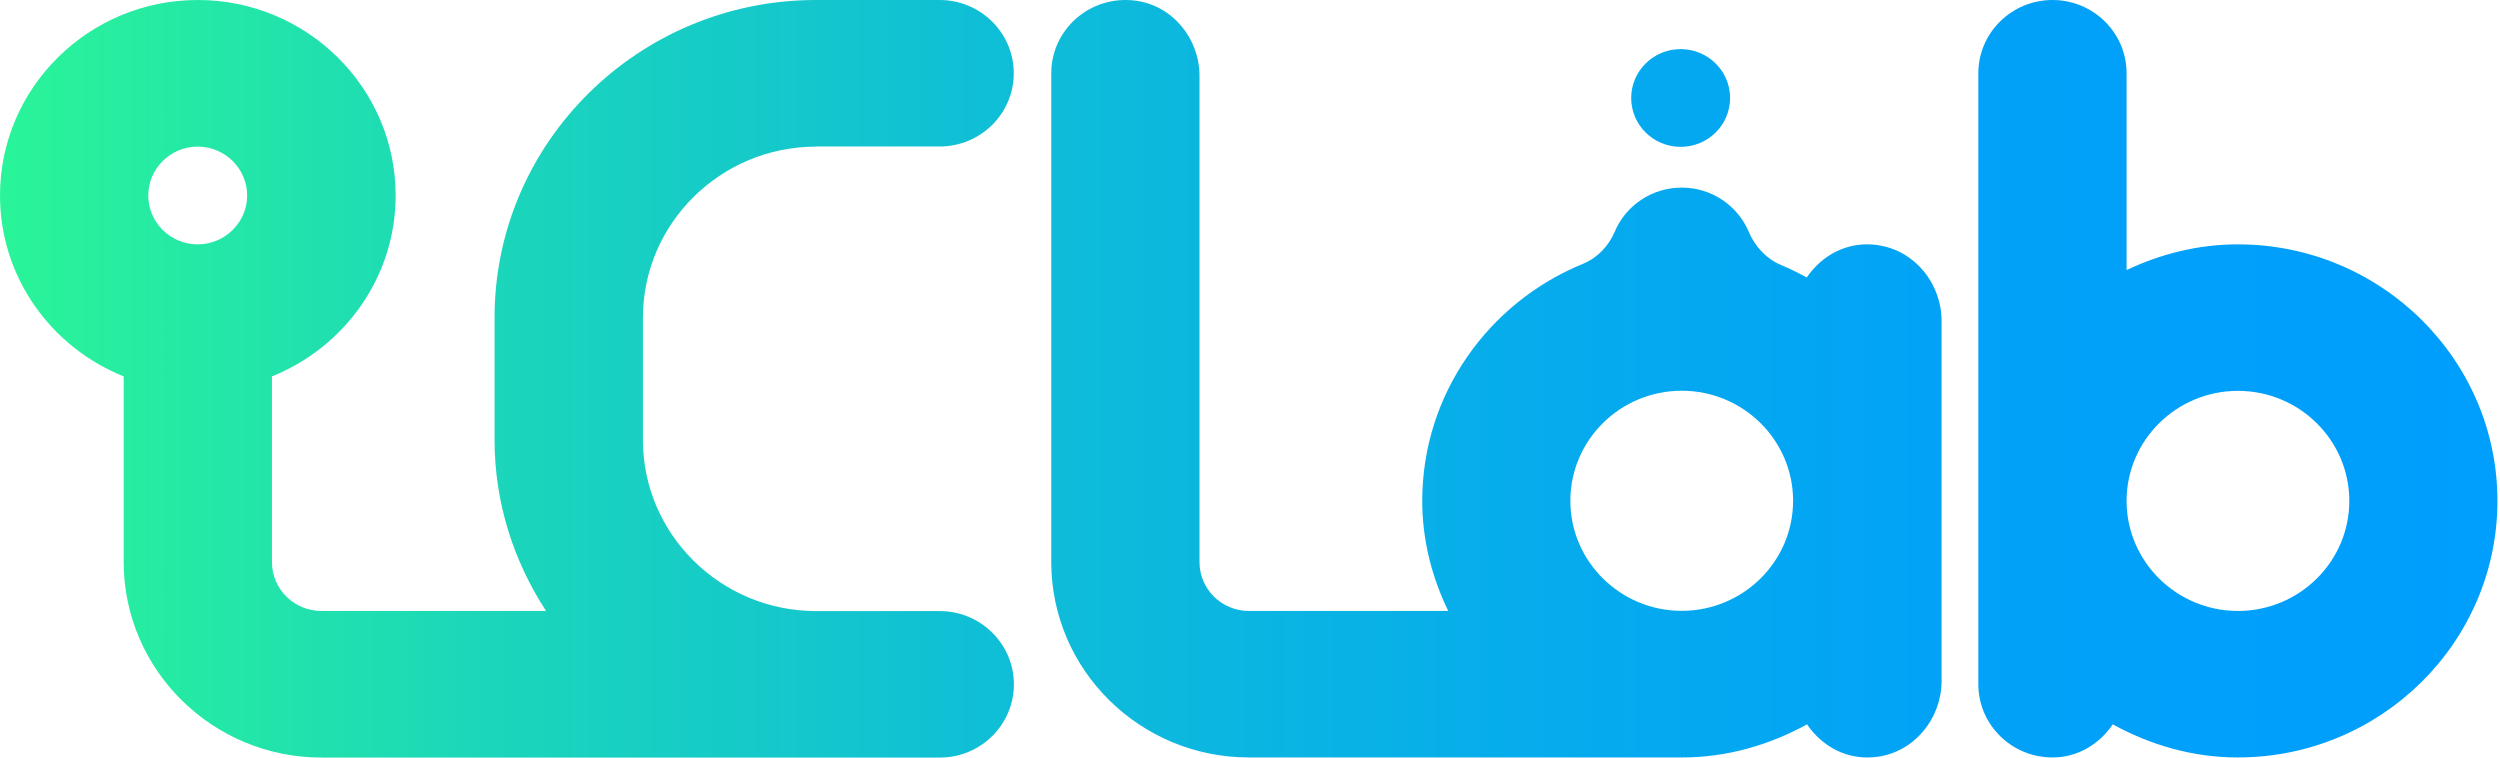
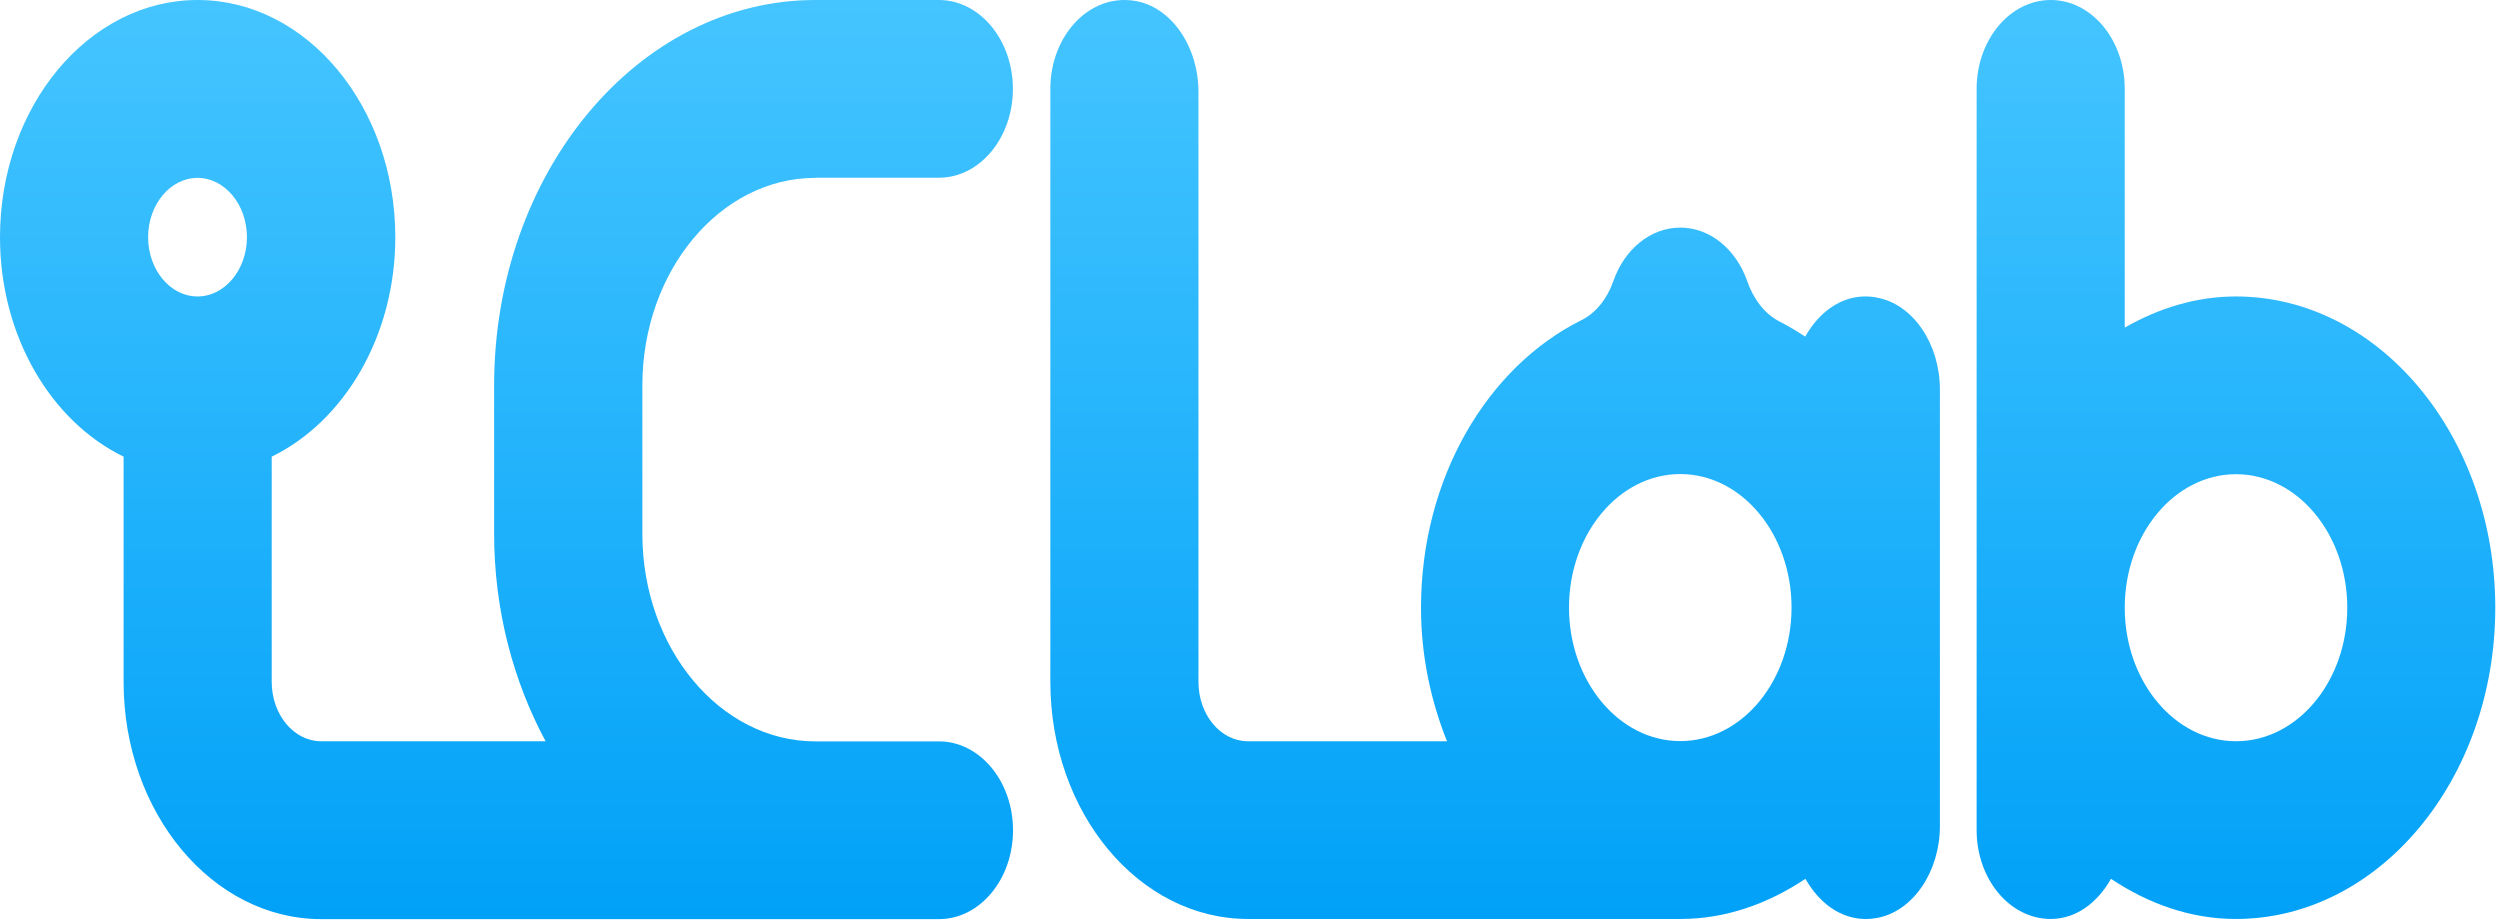
- <svg xmlns="http://www.w3.org/2000/svg" viewBox="0 0 594 180" fill="none">
-   <path d="M193.871 34.807H223.262C233.001 34.807 240.873 27 240.873 17.404C240.873 7.808 232.972 0 223.262 0H193.871C151.752 0 117.506 33.842 117.506 75.464V104.508C117.506 119.498 122.074 133.41 129.745 145.164H76.365C69.872 145.164 64.614 139.94 64.614 133.552V89.432C81.795 82.533 94.005 65.896 94.005 46.448C94.005 20.839 72.917 0 47.002 0C21.088 0 0 20.839 0 46.448C0 65.896 12.182 82.533 29.391 89.432V133.552C29.391 159.16 50.479 180 76.393 180H223.29C233.03 180 240.902 172.192 240.902 162.596C240.902 153 233.001 145.192 223.29 145.192H193.899C171.231 145.192 152.758 126.937 152.758 104.536V75.492C152.758 53.091 171.231 34.836 193.899 34.836L193.871 34.807ZM46.974 58.06C40.481 58.06 35.223 52.836 35.223 46.448C35.223 40.06 40.51 34.836 46.974 34.836C53.438 34.836 58.724 40.06 58.724 46.448C58.724 52.836 53.438 58.06 46.974 58.06Z" fill="url(#paint0_linear_357_2303)" />
-   <path d="M446.121 58.23C438.939 57.208 432.876 60.672 429.285 65.924C427.303 64.846 425.292 63.852 423.194 62.972C419.661 61.495 416.96 58.543 415.495 55.051C412.88 48.89 406.732 44.574 399.578 44.574C392.425 44.574 386.248 48.89 383.662 55.051C382.225 58.458 379.553 61.268 376.106 62.688C353.725 71.83 337.924 93.606 337.924 119.016C337.924 128.413 340.251 137.214 344.1 145.164H296.753C290.26 145.164 285.003 139.968 285.003 133.552V18C285.003 9.142 278.567 1.249 269.69 0.142C258.944 -1.192 249.78 7.041 249.78 17.404V133.524C249.78 159.161 270.81 179.971 296.782 179.971H399.636C410.467 179.971 420.494 176.962 429.343 172.107C432.934 177.359 438.996 180.823 446.179 179.801C454.999 178.552 461.319 170.602 461.319 161.801V76.259C461.319 67.457 455.027 59.508 446.179 58.259L446.121 58.23ZM399.578 145.136C385.012 145.136 373.118 133.41 373.118 118.987C373.118 104.565 384.983 92.839 399.578 92.839C414.173 92.839 426.039 104.565 426.039 118.987C426.039 133.41 414.173 145.136 399.578 145.136Z" fill="url(#paint1_linear_357_2303)" />
-   <path d="M531.736 58.06C522.227 58.06 513.32 60.359 505.276 64.164V17.404C505.276 7.779 497.375 0 487.665 0C477.954 0 470.053 7.808 470.053 17.404V162.567C470.053 172.192 477.954 179.971 487.665 179.971C493.755 179.971 498.841 176.735 502.001 172.107C510.85 176.962 520.877 179.971 531.708 179.971C565.724 179.971 593.391 152.63 593.391 119.015C593.391 85.4 565.724 58.06 531.708 58.06H531.736ZM531.736 145.164C517.17 145.164 505.276 133.438 505.276 119.015C505.276 104.593 517.142 92.867 531.736 92.867C546.331 92.867 558.197 104.593 558.197 119.015C558.197 133.438 546.331 145.164 531.736 145.164Z" fill="url(#paint2_linear_357_2303)" />
-   <path d="M399.32 34.894C405.81 34.894 411.071 29.695 411.071 23.282C411.071 16.869 405.81 11.67 399.32 11.67C392.831 11.67 387.57 16.869 387.57 23.282C387.57 29.695 392.831 34.894 399.32 34.894Z" fill="url(#paint3_linear_357_2303)" />
+ <svg xmlns="http://www.w3.org/2000/svg" viewBox="0 0 272 100" fill="none">
+   <path d="M88.699 19.337H102.146C106.602 19.337 110.203 15 110.203 9.669C110.203 4.338 106.589 0 102.146 0H88.699C69.429 0 53.761 18.801 53.761 41.924V58.06C53.761 66.388 55.851 74.117 59.361 80.647H34.938C31.967 80.647 29.562 77.744 29.562 74.195V49.684C37.422 45.852 43.009 36.609 43.009 25.804C43.009 11.577 33.361 0 21.504 0C9.648 0 0 11.577 0 25.804C0 36.609 5.573 45.852 13.447 49.684V74.195C13.447 88.422 23.095 100 34.951 100H102.159C106.615 100 110.217 95.662 110.217 90.331C110.217 85 106.602 80.662 102.159 80.662H88.712C78.341 80.662 69.889 70.52 69.889 58.076V41.94C69.889 29.495 78.341 19.353 88.712 19.353L88.699 19.337ZM21.491 32.255C18.521 32.255 16.115 29.353 16.115 25.804C16.115 22.255 18.534 19.353 21.491 19.353C24.449 19.353 26.867 22.255 26.867 25.804C26.867 29.353 24.449 32.255 21.491 32.255Z" fill="url(#paint0_linear_417_1259)" />
+   <path d="M204.108 32.35C200.822 31.782 198.048 33.707 196.405 36.625C195.498 36.025 194.578 35.473 193.619 34.984C192.002 34.164 190.766 32.524 190.096 30.584C188.9 27.161 186.087 24.764 182.814 24.764C179.541 24.764 176.715 27.161 175.532 30.584C174.874 32.477 173.652 34.038 172.075 34.827C161.835 39.906 154.606 52.003 154.606 66.12C154.606 71.341 155.67 76.23 157.432 80.647H135.77C132.799 80.647 130.393 77.76 130.393 74.195V10C130.393 5.079 127.449 0.694 123.387 0.079C118.471 -0.662 114.278 3.912 114.278 9.669V74.18C114.278 88.423 123.9 99.984 135.783 99.984H182.84C187.796 99.984 192.383 98.312 196.431 95.615C198.075 98.533 200.848 100.457 204.134 99.89C208.169 99.196 211.061 94.779 211.061 89.889V42.366C211.061 37.476 208.183 33.06 204.134 32.366L204.108 32.35ZM182.814 80.631C176.149 80.631 170.708 74.117 170.708 66.104C170.708 58.092 176.136 51.577 182.814 51.577C189.491 51.577 194.92 58.092 194.92 66.104C194.92 74.117 189.491 80.631 182.814 80.631Z" fill="url(#paint1_linear_417_1259)" />
+   <path d="M243.278 32.255C238.928 32.255 234.853 33.533 231.172 35.647V9.669C231.172 4.322 227.558 0 223.115 0C218.672 0 215.057 4.338 215.057 9.669V90.315C215.057 95.662 218.672 99.984 223.115 99.984C225.901 99.984 228.228 98.186 229.674 95.615C233.722 98.312 238.31 99.984 243.265 99.984C258.828 99.984 271.486 84.795 271.486 66.12C271.486 47.445 258.828 32.255 243.265 32.255H243.278ZM243.278 80.647C236.614 80.647 231.172 74.132 231.172 66.12C231.172 58.107 236.601 51.593 243.278 51.593C249.956 51.593 255.384 58.107 255.384 66.12C255.384 74.132 249.956 80.647 243.278 80.647Z" fill="url(#paint2_linear_417_1259)" />
  <defs>
-     <linearGradient id="paint0_linear_357_2303" x1="-1.408" y1="89.971" x2="592.788" y2="89.971" gradientUnits="userSpaceOnUse">
-       <stop stop-color="#2AF598" />
-       <stop offset="0.2" stop-color="#1BD6BA" />
-       <stop offset="0.4" stop-color="#0FBED7" />
-       <stop offset="0.61" stop-color="#06ACEC" />
-       <stop offset="0.81" stop-color="#01A1F8" />
-       <stop offset="1" stop-color="#009EFD" />
+     <linearGradient id="paint0_linear_417_1259" x1="55.108" y1="0" x2="55.108" y2="100" gradientUnits="userSpaceOnUse">
+       <stop stop-color="#45C5FF" />
+       <stop offset="1" stop-color="#01A1F8" />
    </linearGradient>
-     <linearGradient id="paint1_linear_357_2303" x1="-3.47279e-05" y1="89.972" x2="592.788" y2="89.972" gradientUnits="userSpaceOnUse">
-       <stop stop-color="#2AF598" />
-       <stop offset="0.2" stop-color="#1BD6BA" />
-       <stop offset="0.4" stop-color="#0FBED7" />
-       <stop offset="0.61" stop-color="#06ACEC" />
-       <stop offset="0.81" stop-color="#01A1F8" />
-       <stop offset="1" stop-color="#009EFD" />
+     <linearGradient id="paint1_linear_417_1259" x1="162.67" y1="0" x2="162.67" y2="99.989" gradientUnits="userSpaceOnUse">
+       <stop stop-color="#45C5FF" />
+       <stop offset="1" stop-color="#01A1F8" />
    </linearGradient>
-     <linearGradient id="paint2_linear_357_2303" x1="-0" y1="-1443.15" x2="592.788" y2="-1443.15" gradientUnits="userSpaceOnUse">
-       <stop stop-color="#2AF598" />
-       <stop offset="0.2" stop-color="#1BD6BA" />
-       <stop offset="0.4" stop-color="#0FBED7" />
-       <stop offset="0.61" stop-color="#06ACEC" />
-       <stop offset="0.81" stop-color="#01A1F8" />
-       <stop offset="1" stop-color="#009EFD" />
-     </linearGradient>
-     <linearGradient id="paint3_linear_357_2303" x1="0" y1="23.282" x2="592.789" y2="23.282" gradientUnits="userSpaceOnUse">
-       <stop stop-color="#2AF598" />
-       <stop offset="0.2" stop-color="#1BD6BA" />
-       <stop offset="0.4" stop-color="#0FBED7" />
-       <stop offset="0.61" stop-color="#06ACEC" />
-       <stop offset="0.81" stop-color="#01A1F8" />
-       <stop offset="1" stop-color="#009EFD" />
+     <linearGradient id="paint2_linear_417_1259" x1="243.272" y1="0" x2="243.272" y2="99.984" gradientUnits="userSpaceOnUse">
+       <stop stop-color="#45C5FF" />
+       <stop offset="1" stop-color="#01A1F8" />
    </linearGradient>
  </defs>
</svg>
